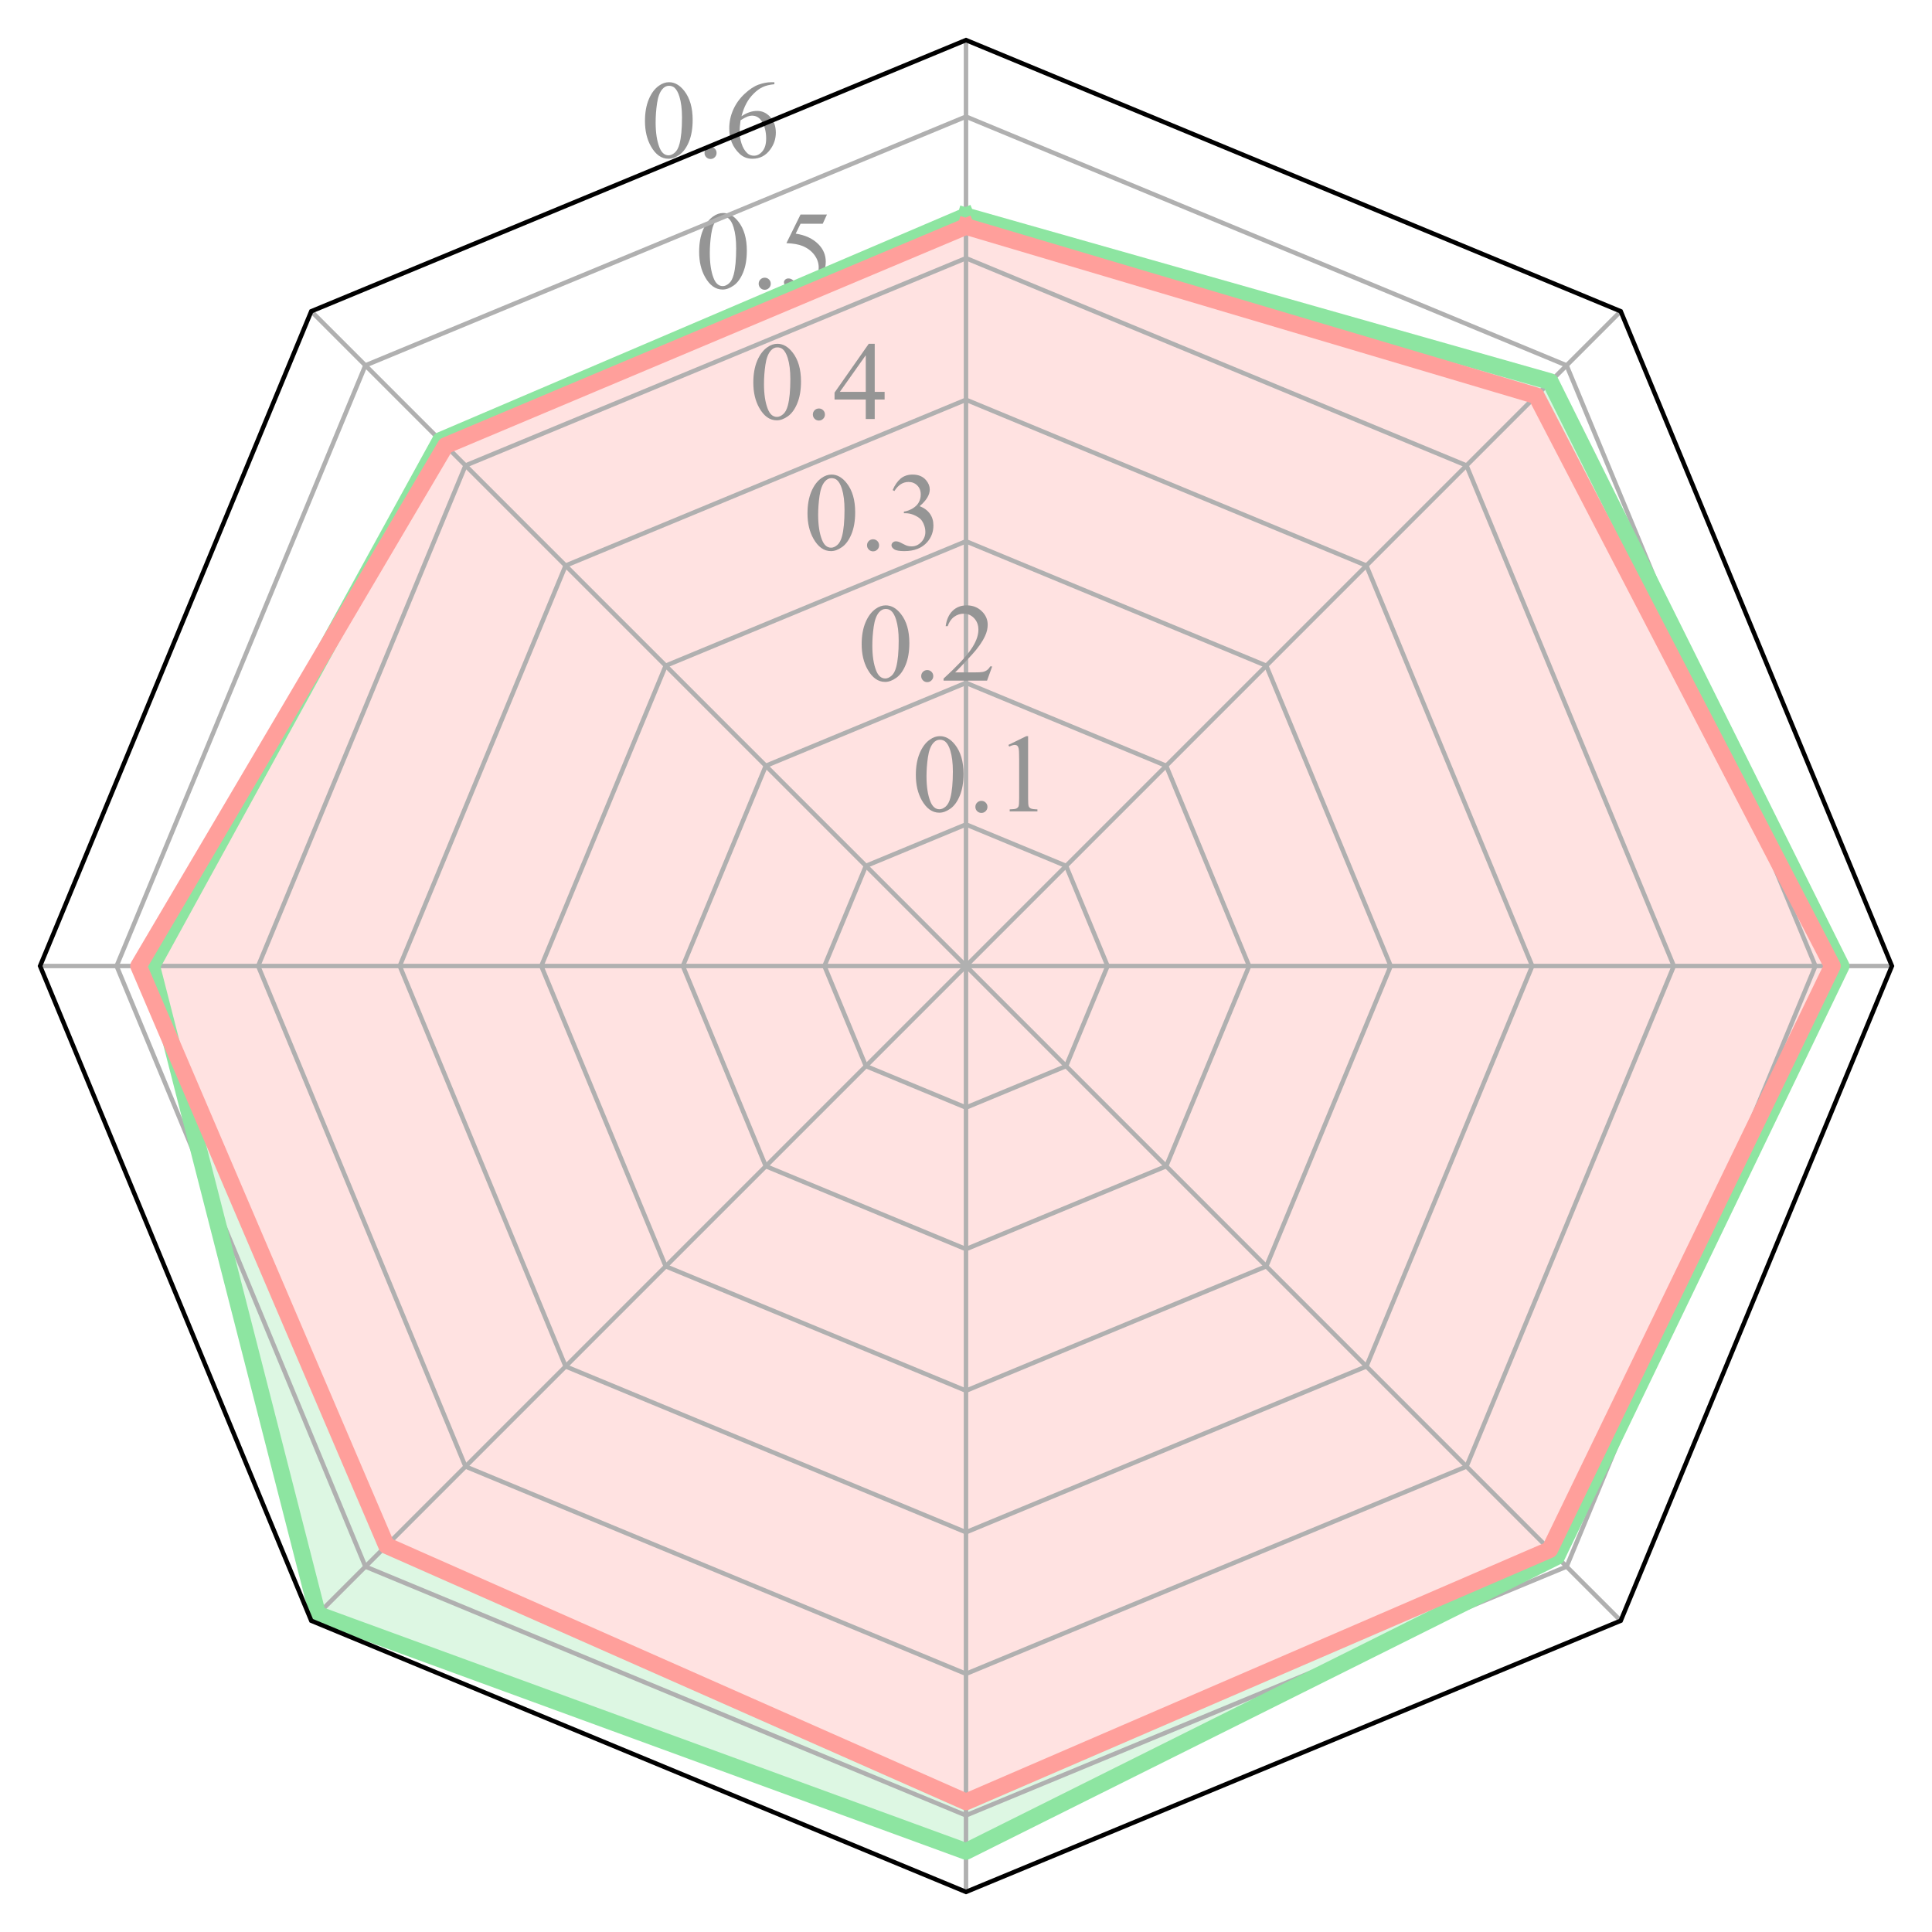
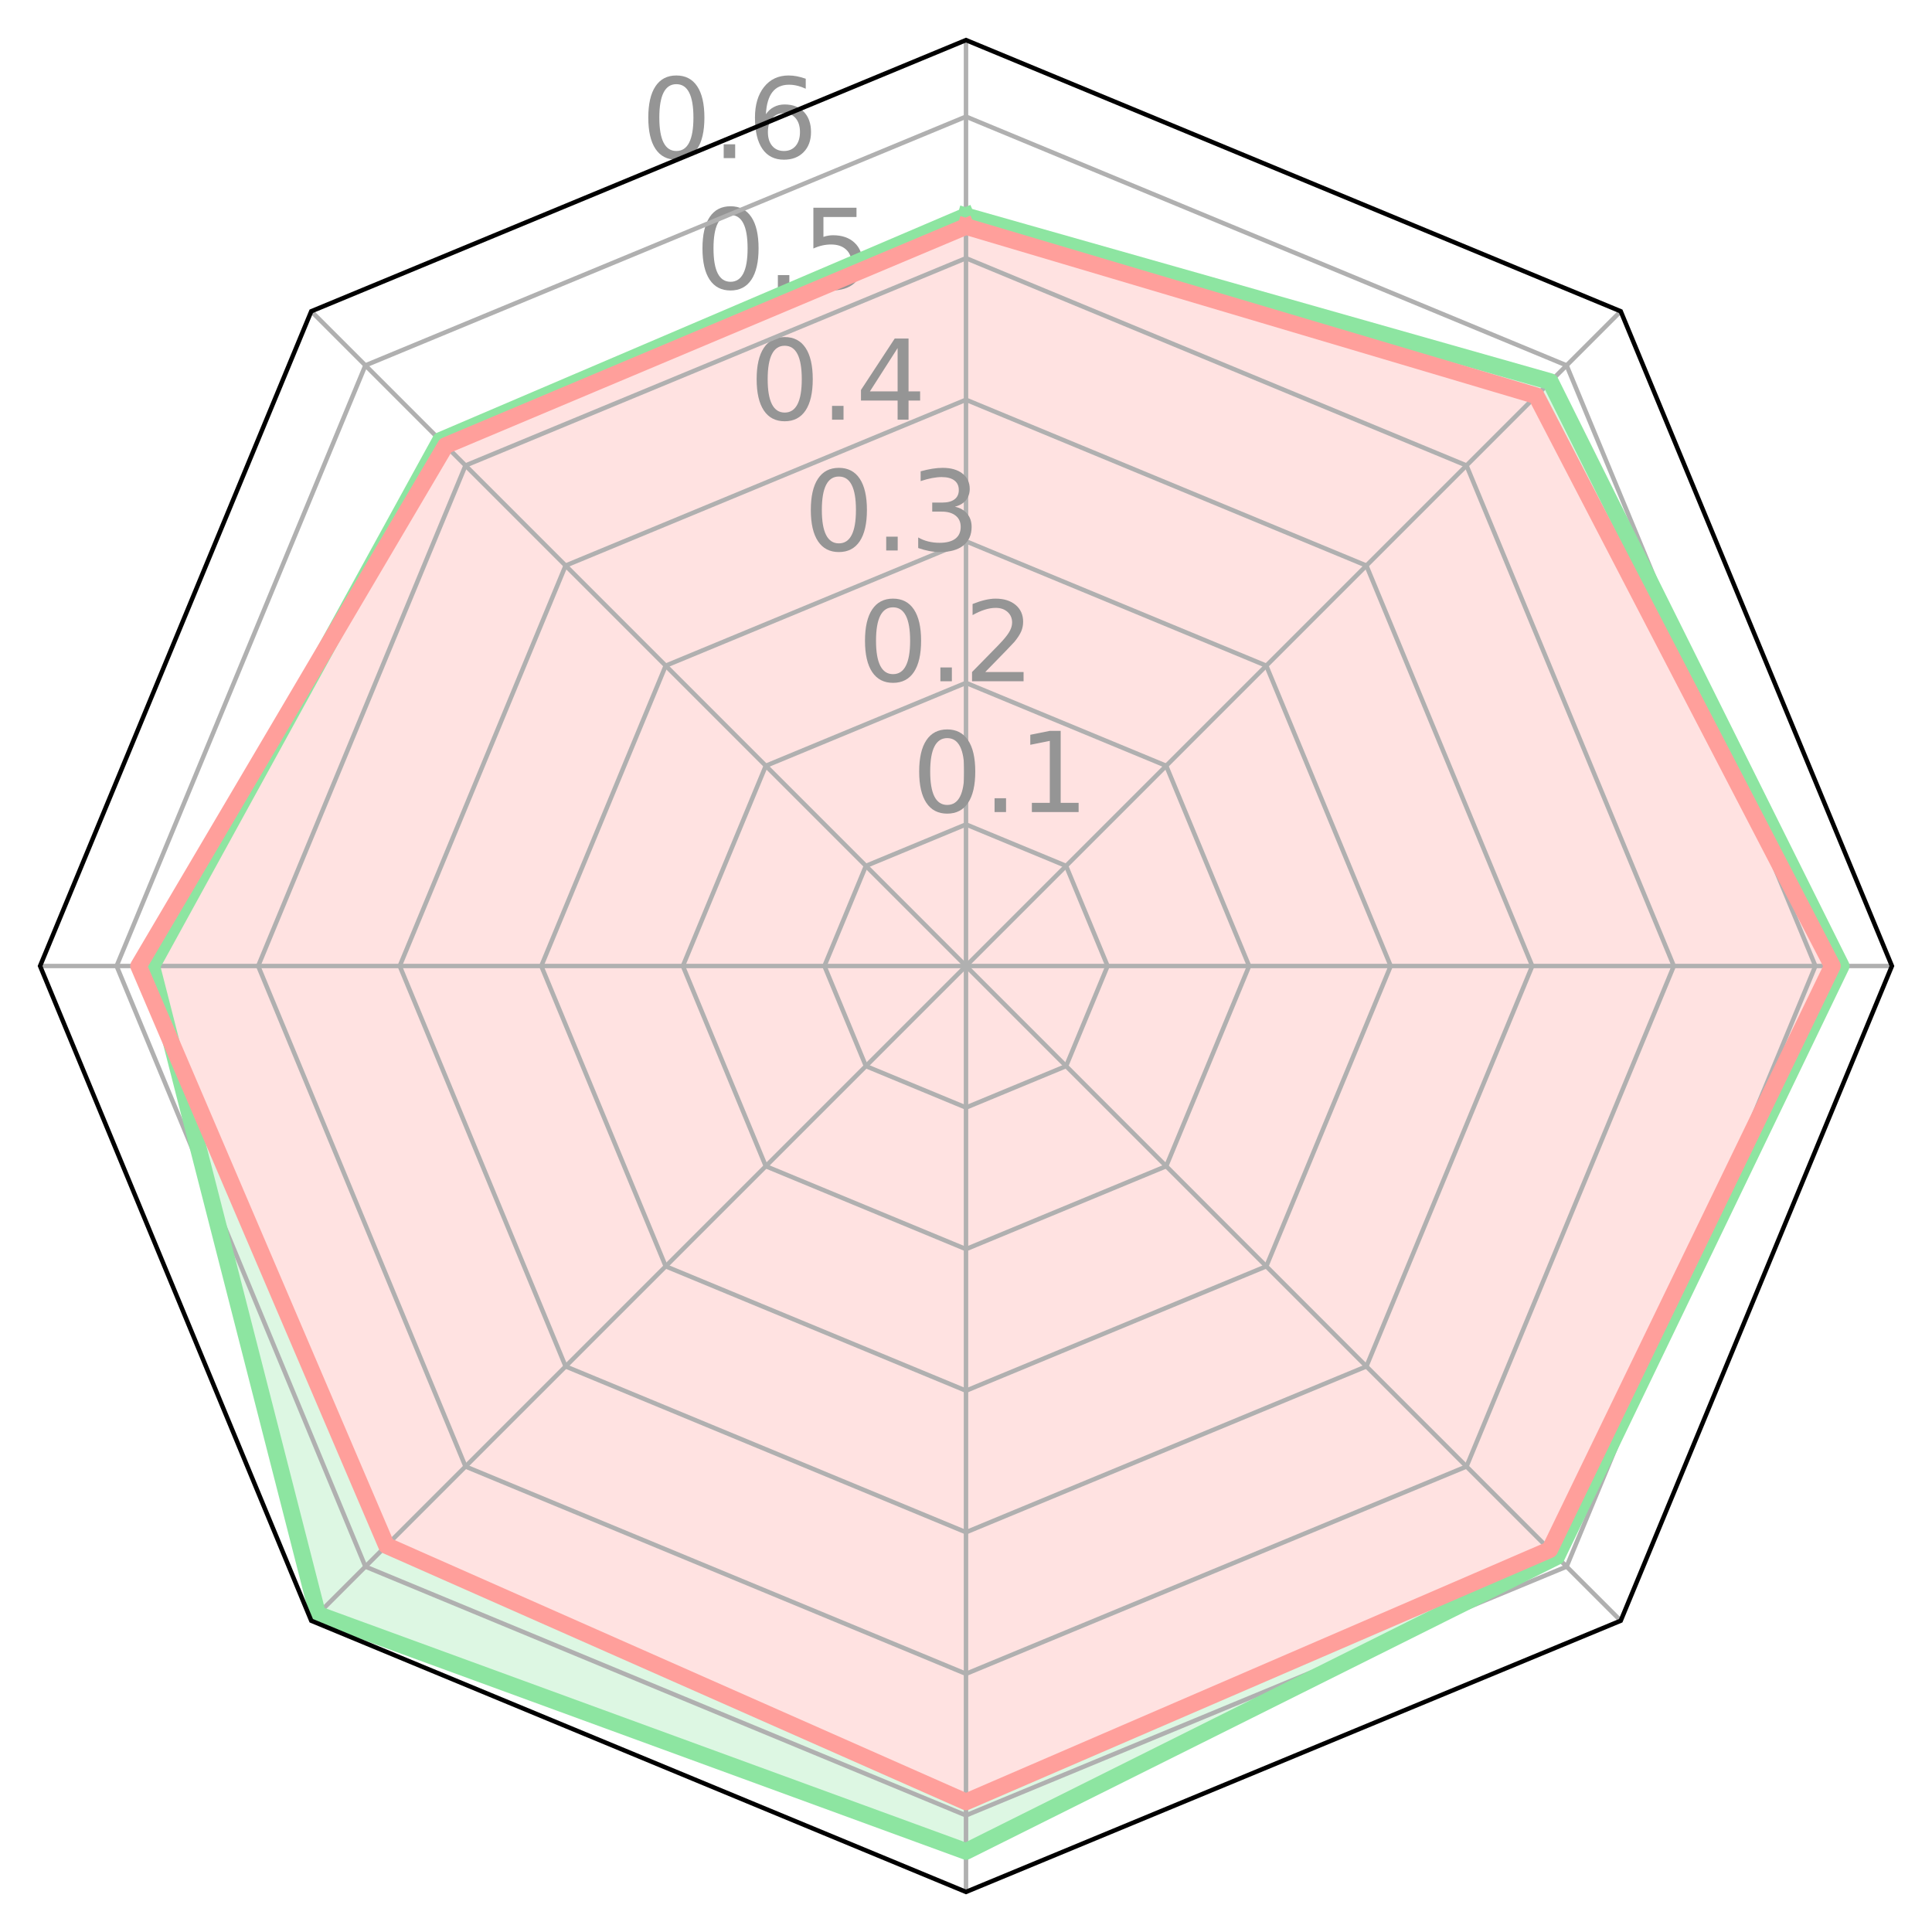
<svg xmlns="http://www.w3.org/2000/svg" xmlns:xlink="http://www.w3.org/1999/xlink" width="347.04pt" height="347.04pt" viewBox="0 0 347.04 347.04" version="1.1">
  <defs>
    <style type="text/css">*{stroke-linejoin: round; stroke-linecap: butt}</style>
  </defs>
  <g id="figure_1">
    <g id="patch_1">
      <path d="M 0 347.04  L 347.04 347.04  L 347.04 -0  L 0 -0  z " style="fill: #ffffff" />
    </g>
    <g id="axes_1">
      <g id="patch_2">
        <path d="M 173.52 7.2  L 55.914 55.914  L 7.2 173.52  L 55.914 291.126  L 173.52 339.84  L 291.126 291.126  L 339.84 173.52  L 291.126 55.914  z " style="fill: #ffffff" />
      </g>
      <g id="patch_3">
-         <path d="M 173.52 38.776  L 79.11 79.11  L 27.251 173.52  L 57.063 289.977  L 173.52 332.563  L 279.621 279.621  L 330.729 173.52  L 278.485 68.555  z " clip-path="url(#pe79d6af210)" style="fill: #8de5a1; opacity: 0.3; stroke: #8de5a1; stroke-linejoin: miter" />
+         <path d="M 173.52 38.776  L 79.11 79.11  L 27.251 173.52  L 57.063 289.977  L 173.52 332.563  L 279.621 279.621  L 330.729 173.52  L 278.485 68.555  z " clip-path="url(#p2b59af026a)" style="fill: #8de5a1; opacity: 0.3; stroke: #8de5a1; stroke-linejoin: miter" />
      </g>
      <g id="patch_4">
-         <path d="M 173.52 40.681  L 80.038 80.038  L 24.899 173.52  L 69.415 277.625  L 173.52 323.666  L 278.375 278.375  L 329.141 173.52  L 275.95 71.09  z " clip-path="url(#pe79d6af210)" style="fill: #ffffff; stroke: #ffffff; stroke-linejoin: miter" />
+         <path d="M 173.52 40.681  L 80.038 80.038  L 24.899 173.52  L 69.415 277.625  L 173.52 323.666  L 278.375 278.375  L 329.141 173.52  L 275.95 71.09  z " clip-path="url(#p2b59af026a)" style="fill: #ffffff; stroke: #ffffff; stroke-linejoin: miter" />
      </g>
      <g id="patch_5">
-         <path d="M 173.52 40.681  L 80.038 80.038  L 24.899 173.52  L 69.415 277.625  L 173.52 323.666  L 278.375 278.375  L 329.141 173.52  L 275.95 71.09  z " clip-path="url(#pe79d6af210)" style="fill: #ff9f9b; opacity: 0.3; stroke: #ff9f9b; stroke-linejoin: miter" />
+         <path d="M 173.52 40.681  L 80.038 80.038  L 24.899 173.52  L 69.415 277.625  L 173.52 323.666  L 278.375 278.375  L 329.141 173.52  L 275.95 71.09  z " clip-path="url(#p2b59af026a)" style="fill: #ff9f9b; opacity: 0.3; stroke: #ff9f9b; stroke-linejoin: miter" />
      </g>
      <g id="matplotlib.axis_1">
        <g id="xtick_1">
          <g id="line2d_1">
-             <path d="M 173.52 173.52  L 173.52 152.73  L 173.52 131.94  L 173.52 111.15  L 173.52 90.36  L 173.52 69.57  L 173.52 48.78  L 173.52 27.99  L 173.52 7.2  " clip-path="url(#pe79d6af210)" style="fill: none; stroke: #b0b0b0; stroke-width: 0.8; stroke-linecap: square" />
+             <path d="M 173.52 173.52  L 173.52 152.73  L 173.52 131.94  L 173.52 111.15  L 173.52 90.36  L 173.52 69.57  L 173.52 48.78  L 173.52 27.99  L 173.52 7.2  " clip-path="url(#p2b59af026a)" style="fill: none; stroke: #b0b0b0; stroke-width: 0.8; stroke-linecap: square" />
          </g>
        </g>
        <g id="xtick_2">
          <g id="line2d_2">
-             <path d="M 173.52 173.52  L 158.819 158.819  L 144.119 144.119  L 129.418 129.418  L 114.717 114.717  L 100.016 100.016  L 85.316 85.316  L 70.615 70.615  L 55.914 55.914  " clip-path="url(#pe79d6af210)" style="fill: none; stroke: #b0b0b0; stroke-width: 0.8; stroke-linecap: square" />
+             <path d="M 173.52 173.52  L 158.819 158.819  L 144.119 144.119  L 129.418 129.418  L 114.717 114.717  L 100.016 100.016  L 85.316 85.316  L 70.615 70.615  L 55.914 55.914  " clip-path="url(#p2b59af026a)" style="fill: none; stroke: #b0b0b0; stroke-width: 0.8; stroke-linecap: square" />
          </g>
        </g>
        <g id="xtick_3">
          <g id="line2d_3">
-             <path d="M 173.52 173.52  L 152.73 173.52  L 131.94 173.52  L 111.15 173.52  L 90.36 173.52  L 69.57 173.52  L 48.78 173.52  L 27.99 173.52  L 7.2 173.52  " clip-path="url(#pe79d6af210)" style="fill: none; stroke: #b0b0b0; stroke-width: 0.8; stroke-linecap: square" />
+             <path d="M 173.52 173.52  L 152.73 173.52  L 131.94 173.52  L 111.15 173.52  L 90.36 173.52  L 69.57 173.52  L 48.78 173.52  L 27.99 173.52  L 7.2 173.52  " clip-path="url(#p2b59af026a)" style="fill: none; stroke: #b0b0b0; stroke-width: 0.8; stroke-linecap: square" />
          </g>
        </g>
        <g id="xtick_4">
          <g id="line2d_4">
-             <path d="M 173.52 173.52  L 158.819 188.221  L 144.119 202.922  L 129.418 217.622  L 114.717 232.323  L 100.016 247.024  L 85.316 261.724  L 70.615 276.425  L 55.914 291.126  " clip-path="url(#pe79d6af210)" style="fill: none; stroke: #b0b0b0; stroke-width: 0.8; stroke-linecap: square" />
+             <path d="M 173.52 173.52  L 158.819 188.221  L 144.119 202.922  L 129.418 217.622  L 114.717 232.323  L 100.016 247.024  L 85.316 261.724  L 70.615 276.425  L 55.914 291.126  " clip-path="url(#p2b59af026a)" style="fill: none; stroke: #b0b0b0; stroke-width: 0.8; stroke-linecap: square" />
          </g>
        </g>
        <g id="xtick_5">
          <g id="line2d_5">
-             <path d="M 173.52 173.52  L 173.52 194.31  L 173.52 215.1  L 173.52 235.89  L 173.52 256.68  L 173.52 277.47  L 173.52 298.26  L 173.52 319.05  L 173.52 339.84  " clip-path="url(#pe79d6af210)" style="fill: none; stroke: #b0b0b0; stroke-width: 0.8; stroke-linecap: square" />
+             <path d="M 173.52 173.52  L 173.52 194.31  L 173.52 215.1  L 173.52 235.89  L 173.52 256.68  L 173.52 277.47  L 173.52 298.26  L 173.52 319.05  L 173.52 339.84  " clip-path="url(#p2b59af026a)" style="fill: none; stroke: #b0b0b0; stroke-width: 0.8; stroke-linecap: square" />
          </g>
        </g>
        <g id="xtick_6">
          <g id="line2d_6">
-             <path d="M 173.52 173.52  L 188.221 188.221  L 202.922 202.922  L 217.622 217.622  L 232.323 232.323  L 247.024 247.024  L 261.724 261.724  L 276.425 276.425  L 291.126 291.126  " clip-path="url(#pe79d6af210)" style="fill: none; stroke: #b0b0b0; stroke-width: 0.8; stroke-linecap: square" />
+             <path d="M 173.52 173.52  L 188.221 188.221  L 202.922 202.922  L 217.622 217.622  L 232.323 232.323  L 247.024 247.024  L 261.724 261.724  L 276.425 276.425  L 291.126 291.126  " clip-path="url(#p2b59af026a)" style="fill: none; stroke: #b0b0b0; stroke-width: 0.8; stroke-linecap: square" />
          </g>
        </g>
        <g id="xtick_7">
          <g id="line2d_7">
-             <path d="M 173.52 173.52  L 194.31 173.52  L 215.1 173.52  L 235.89 173.52  L 256.68 173.52  L 277.47 173.52  L 298.26 173.52  L 319.05 173.52  L 339.84 173.52  " clip-path="url(#pe79d6af210)" style="fill: none; stroke: #b0b0b0; stroke-width: 0.8; stroke-linecap: square" />
+             <path d="M 173.52 173.52  L 194.31 173.52  L 215.1 173.52  L 235.89 173.52  L 256.68 173.52  L 277.47 173.52  L 298.26 173.52  L 319.05 173.52  L 339.84 173.52  " clip-path="url(#p2b59af026a)" style="fill: none; stroke: #b0b0b0; stroke-width: 0.8; stroke-linecap: square" />
          </g>
        </g>
        <g id="xtick_8">
          <g id="line2d_8">
-             <path d="M 173.52 173.52  L 188.221 158.819  L 202.922 144.119  L 217.622 129.418  L 232.323 114.717  L 247.024 100.016  L 261.724 85.316  L 276.425 70.615  L 291.126 55.914  " clip-path="url(#pe79d6af210)" style="fill: none; stroke: #b0b0b0; stroke-width: 0.8; stroke-linecap: square" />
+             <path d="M 173.52 173.52  L 188.221 158.819  L 202.922 144.119  L 217.622 129.418  L 232.323 114.717  L 247.024 100.016  L 261.724 85.316  L 276.425 70.615  L 291.126 55.914  " clip-path="url(#p2b59af026a)" style="fill: none; stroke: #b0b0b0; stroke-width: 0.8; stroke-linecap: square" />
          </g>
        </g>
      </g>
      <g id="matplotlib.axis_2">
        <g id="ytick_1">
          <g id="line2d_9">
-             <path d="M 173.52 148.091  L 155.539 155.539  L 148.091 173.52  L 155.539 191.501  L 173.52 198.949  L 191.501 191.501  L 198.949 173.52  L 191.501 155.539  L 173.52 148.091  " clip-path="url(#pe79d6af210)" style="fill: none; stroke: #b0b0b0; stroke-width: 0.8; stroke-linecap: square" />
+             <path d="M 173.52 148.091  L 155.539 155.539  L 148.091 173.52  L 155.539 191.501  L 173.52 198.949  L 191.501 191.501  L 198.949 173.52  L 191.501 155.539  L 173.52 148.091  " clip-path="url(#p2b59af026a)" style="fill: none; stroke: #b0b0b0; stroke-width: 0.8; stroke-linecap: square" />
          </g>
          <g id="text_1">
-             <g style="fill: #959595" transform="translate(163.7888 145.7487) scale(0.2 -0.2)">
+             <g style="fill: #959595" transform="translate(163.7888 145.8674) scale(0.2 -0.2)">
              <defs>
-                 <path id="TimesNewRomanPSMT-30" d="M 231 2094  Q 231 2819 450 3342  Q 669 3866 1031 4122  Q 1313 4325 1613 4325  Q 2100 4325 2488 3828  Q 2972 3213 2972 2159  Q 2972 1422 2759 906  Q 2547 391 2217 158  Q 1888 -75 1581 -75  Q 975 -75 572 641  Q 231 1244 231 2094  z M 844 2016  Q 844 1141 1059 588  Q 1238 122 1591 122  Q 1759 122 1940 273  Q 2122 425 2216 781  Q 2359 1319 2359 2297  Q 2359 3022 2209 3506  Q 2097 3866 1919 4016  Q 1791 4119 1609 4119  Q 1397 4119 1231 3928  Q 1006 3669 925 3112  Q 844 2556 844 2016  z " transform="scale(0.015625)" />
-                 <path id="TimesNewRomanPSMT-2e" d="M 800 606  Q 947 606 1047 504  Q 1147 403 1147 259  Q 1147 116 1045 14  Q 944 -88 800 -88  Q 656 -88 554 14  Q 453 116 453 259  Q 453 406 554 506  Q 656 606 800 606  z " transform="scale(0.015625)" />
-                 <path id="TimesNewRomanPSMT-31" d="M 750 3822  L 1781 4325  L 1884 4325  L 1884 747  Q 1884 391 1914 303  Q 1944 216 2037 169  Q 2131 122 2419 116  L 2419 0  L 825 0  L 825 116  Q 1125 122 1212 167  Q 1300 213 1334 289  Q 1369 366 1369 747  L 1369 3034  Q 1369 3497 1338 3628  Q 1316 3728 1258 3775  Q 1200 3822 1119 3822  Q 1003 3822 797 3725  L 750 3822  z " transform="scale(0.015625)" />
+                 <path id="DejaVuSans-30" d="M 2034 4250  Q 1547 4250 1301 3770  Q 1056 3291 1056 2328  Q 1056 1369 1301 889  Q 1547 409 2034 409  Q 2525 409 2770 889  Q 3016 1369 3016 2328  Q 3016 3291 2770 3770  Q 2525 4250 2034 4250  z M 2034 4750  Q 2819 4750 3233 4129  Q 3647 3509 3647 2328  Q 3647 1150 3233 529  Q 2819 -91 2034 -91  Q 1250 -91 836 529  Q 422 1150 422 2328  Q 422 3509 836 4129  Q 1250 4750 2034 4750  z " transform="scale(0.015625)" />
+                 <path id="DejaVuSans-2e" d="M 684 794  L 1344 794  L 1344 0  L 684 0  L 684 794  z " transform="scale(0.015625)" />
+                 <path id="DejaVuSans-31" d="M 794 531  L 1825 531  L 1825 4091  L 703 3866  L 703 4441  L 1819 4666  L 2450 4666  L 2450 531  L 3481 531  L 3481 0  L 794 0  L 794 531  z " transform="scale(0.015625)" />
              </defs>
-               <use xlink:href="#TimesNewRomanPSMT-30" />
-               <use xlink:href="#TimesNewRomanPSMT-2e" x="50" />
-               <use xlink:href="#TimesNewRomanPSMT-31" x="75" />
+               <use xlink:href="#DejaVuSans-30" />
+               <use xlink:href="#DejaVuSans-2e" x="63.623" />
+               <use xlink:href="#DejaVuSans-31" x="95.41" />
            </g>
          </g>
        </g>
        <g id="ytick_2">
          <g id="line2d_10">
-             <path d="M 173.52 122.662  L 137.558 137.558  L 122.662 173.52  L 137.558 209.482  L 173.52 224.378  L 209.482 209.482  L 224.378 173.52  L 209.482 137.558  L 173.52 122.662  " clip-path="url(#pe79d6af210)" style="fill: none; stroke: #b0b0b0; stroke-width: 0.8; stroke-linecap: square" />
+             <path d="M 173.52 122.662  L 137.558 137.558  L 122.662 173.52  L 137.558 209.482  L 173.52 224.378  L 209.482 209.482  L 224.378 173.52  L 209.482 137.558  L 173.52 122.662  " clip-path="url(#p2b59af026a)" style="fill: none; stroke: #b0b0b0; stroke-width: 0.8; stroke-linecap: square" />
          </g>
          <g id="text_2">
-             <g style="fill: #959595" transform="translate(154.0576 122.2555) scale(0.2 -0.2)">
+             <g style="fill: #959595" transform="translate(154.0576 122.3743) scale(0.2 -0.2)">
              <defs>
-                 <path id="TimesNewRomanPSMT-32" d="M 2934 816  L 2638 0  L 138 0  L 138 116  Q 1241 1122 1691 1759  Q 2141 2397 2141 2925  Q 2141 3328 1894 3587  Q 1647 3847 1303 3847  Q 991 3847 742 3664  Q 494 3481 375 3128  L 259 3128  Q 338 3706 661 4015  Q 984 4325 1469 4325  Q 1984 4325 2329 3994  Q 2675 3663 2675 3213  Q 2675 2891 2525 2569  Q 2294 2063 1775 1497  Q 997 647 803 472  L 1909 472  Q 2247 472 2383 497  Q 2519 522 2628 598  Q 2738 675 2819 816  L 2934 816  z " transform="scale(0.015625)" />
+                 <path id="DejaVuSans-32" d="M 1228 531  L 3431 531  L 3431 0  L 469 0  L 469 531  Q 828 903 1448 1529  Q 2069 2156 2228 2338  Q 2531 2678 2651 2914  Q 2772 3150 2772 3378  Q 2772 3750 2511 3984  Q 2250 4219 1831 4219  Q 1534 4219 1204 4116  Q 875 4013 500 3803  L 500 4441  Q 881 4594 1212 4672  Q 1544 4750 1819 4750  Q 2544 4750 2975 4387  Q 3406 4025 3406 3419  Q 3406 3131 3298 2873  Q 3191 2616 2906 2266  Q 2828 2175 2409 1742  Q 1991 1309 1228 531  z " transform="scale(0.015625)" />
              </defs>
-               <use xlink:href="#TimesNewRomanPSMT-30" />
-               <use xlink:href="#TimesNewRomanPSMT-2e" x="50" />
-               <use xlink:href="#TimesNewRomanPSMT-32" x="75" />
+               <use xlink:href="#DejaVuSans-30" />
+               <use xlink:href="#DejaVuSans-2e" x="63.623" />
+               <use xlink:href="#DejaVuSans-32" x="95.41" />
            </g>
          </g>
        </g>
        <g id="ytick_3">
          <g id="line2d_11">
-             <path d="M 173.52 97.233  L 119.577 119.577  L 97.233 173.52  L 119.577 227.463  L 173.52 249.807  L 227.463 227.463  L 249.807 173.52  L 227.463 119.577  L 173.52 97.233  " clip-path="url(#pe79d6af210)" style="fill: none; stroke: #b0b0b0; stroke-width: 0.8; stroke-linecap: square" />
+             <path d="M 173.52 97.233  L 119.577 119.577  L 97.233 173.52  L 119.577 227.463  L 173.52 249.807  L 227.463 227.463  L 249.807 173.52  L 227.463 119.577  L 173.52 97.233  " clip-path="url(#p2b59af026a)" style="fill: none; stroke: #b0b0b0; stroke-width: 0.8; stroke-linecap: square" />
          </g>
          <g id="text_3">
-             <g style="fill: #959595" transform="translate(144.3264 98.76232) scale(0.2 -0.2)">
+             <g style="fill: #959595" transform="translate(144.3264 98.88107) scale(0.2 -0.2)">
              <defs>
-                 <path id="TimesNewRomanPSMT-33" d="M 325 3431  Q 506 3859 782 4092  Q 1059 4325 1472 4325  Q 1981 4325 2253 3994  Q 2459 3747 2459 3466  Q 2459 3003 1878 2509  Q 2269 2356 2469 2072  Q 2669 1788 2669 1403  Q 2669 853 2319 450  Q 1863 -75 997 -75  Q 569 -75 414 31  Q 259 138 259 259  Q 259 350 332 419  Q 406 488 509 488  Q 588 488 669 463  Q 722 447 909 348  Q 1097 250 1169 231  Q 1284 197 1416 197  Q 1734 197 1970 444  Q 2206 691 2206 1028  Q 2206 1275 2097 1509  Q 2016 1684 1919 1775  Q 1784 1900 1550 2001  Q 1316 2103 1072 2103  L 972 2103  L 972 2197  Q 1219 2228 1467 2375  Q 1716 2522 1828 2728  Q 1941 2934 1941 3181  Q 1941 3503 1739 3701  Q 1538 3900 1238 3900  Q 753 3900 428 3381  L 325 3431  z " transform="scale(0.015625)" />
+                 <path id="DejaVuSans-33" d="M 2597 2516  Q 3050 2419 3304 2112  Q 3559 1806 3559 1356  Q 3559 666 3084 287  Q 2609 -91 1734 -91  Q 1441 -91 1130 -33  Q 819 25 488 141  L 488 750  Q 750 597 1062 519  Q 1375 441 1716 441  Q 2309 441 2620 675  Q 2931 909 2931 1356  Q 2931 1769 2642 2001  Q 2353 2234 1838 2234  L 1294 2234  L 1294 2753  L 1863 2753  Q 2328 2753 2575 2939  Q 2822 3125 2822 3475  Q 2822 3834 2567 4026  Q 2313 4219 1838 4219  Q 1578 4219 1281 4162  Q 984 4106 628 3988  L 628 4550  Q 988 4650 1302 4700  Q 1616 4750 1894 4750  Q 2613 4750 3031 4423  Q 3450 4097 3450 3541  Q 3450 3153 3228 2886  Q 3006 2619 2597 2516  z " transform="scale(0.015625)" />
              </defs>
-               <use xlink:href="#TimesNewRomanPSMT-30" />
-               <use xlink:href="#TimesNewRomanPSMT-2e" x="50" />
-               <use xlink:href="#TimesNewRomanPSMT-33" x="75" />
+               <use xlink:href="#DejaVuSans-30" />
+               <use xlink:href="#DejaVuSans-2e" x="63.623" />
+               <use xlink:href="#DejaVuSans-33" x="95.41" />
            </g>
          </g>
        </g>
        <g id="ytick_4">
          <g id="line2d_12">
-             <path d="M 173.52 71.805  L 101.596 101.596  L 71.805 173.52  L 101.596 245.444  L 173.52 275.235  L 245.444 245.444  L 275.235 173.52  L 245.444 101.596  L 173.52 71.805  " clip-path="url(#pe79d6af210)" style="fill: none; stroke: #b0b0b0; stroke-width: 0.8; stroke-linecap: square" />
+             <path d="M 173.52 71.805  L 101.596 101.596  L 71.805 173.52  L 101.596 245.444  L 173.52 275.235  L 245.444 245.444  L 275.235 173.52  L 245.444 101.596  L 173.52 71.805  " clip-path="url(#p2b59af026a)" style="fill: none; stroke: #b0b0b0; stroke-width: 0.8; stroke-linecap: square" />
          </g>
          <g id="text_4">
-             <g style="fill: #959595" transform="translate(134.5952 75.26913) scale(0.2 -0.2)">
+             <g style="fill: #959595" transform="translate(134.5952 75.38788) scale(0.2 -0.2)">
              <defs>
-                 <path id="TimesNewRomanPSMT-34" d="M 2978 1563  L 2978 1119  L 2409 1119  L 2409 0  L 1894 0  L 1894 1119  L 100 1119  L 100 1519  L 2066 4325  L 2409 4325  L 2409 1563  L 2978 1563  z M 1894 1563  L 1894 3666  L 406 1563  L 1894 1563  z " transform="scale(0.015625)" />
+                 <path id="DejaVuSans-34" d="M 2419 4116  L 825 1625  L 2419 1625  L 2419 4116  z M 2253 4666  L 3047 4666  L 3047 1625  L 3713 1625  L 3713 1100  L 3047 1100  L 3047 0  L 2419 0  L 2419 1100  L 313 1100  L 313 1709  L 2253 4666  z " transform="scale(0.015625)" />
              </defs>
-               <use xlink:href="#TimesNewRomanPSMT-30" />
-               <use xlink:href="#TimesNewRomanPSMT-2e" x="50" />
-               <use xlink:href="#TimesNewRomanPSMT-34" x="75" />
+               <use xlink:href="#DejaVuSans-30" />
+               <use xlink:href="#DejaVuSans-2e" x="63.623" />
+               <use xlink:href="#DejaVuSans-34" x="95.41" />
            </g>
          </g>
        </g>
        <g id="ytick_5">
          <g id="line2d_13">
-             <path d="M 173.52 46.376  L 83.615 83.615  L 46.376 173.52  L 83.615 263.425  L 173.52 300.664  L 263.425 263.425  L 300.664 173.52  L 263.425 83.615  L 173.52 46.376  " clip-path="url(#pe79d6af210)" style="fill: none; stroke: #b0b0b0; stroke-width: 0.8; stroke-linecap: square" />
+             <path d="M 173.52 46.376  L 83.615 83.615  L 46.376 173.52  L 83.615 263.425  L 173.52 300.664  L 263.425 263.425  L 300.664 173.52  L 263.425 83.615  L 173.52 46.376  " clip-path="url(#p2b59af026a)" style="fill: none; stroke: #b0b0b0; stroke-width: 0.8; stroke-linecap: square" />
          </g>
          <g id="text_5">
-             <g style="fill: #959595" transform="translate(124.864 51.77595) scale(0.2 -0.2)">
+             <g style="fill: #959595" transform="translate(124.864 51.89469) scale(0.2 -0.2)">
              <defs>
-                 <path id="TimesNewRomanPSMT-35" d="M 2778 4238  L 2534 3706  L 1259 3706  L 981 3138  Q 1809 3016 2294 2522  Q 2709 2097 2709 1522  Q 2709 1188 2573 903  Q 2438 619 2231 419  Q 2025 219 1772 97  Q 1413 -75 1034 -75  Q 653 -75 479 54  Q 306 184 306 341  Q 306 428 378 495  Q 450 563 559 563  Q 641 563 702 538  Q 763 513 909 409  Q 1144 247 1384 247  Q 1750 247 2026 523  Q 2303 800 2303 1197  Q 2303 1581 2056 1914  Q 1809 2247 1375 2428  Q 1034 2569 447 2591  L 1259 4238  L 2778 4238  z " transform="scale(0.015625)" />
+                 <path id="DejaVuSans-35" d="M 691 4666  L 3169 4666  L 3169 4134  L 1269 4134  L 1269 2991  Q 1406 3038 1543 3061  Q 1681 3084 1819 3084  Q 2600 3084 3056 2656  Q 3513 2228 3513 1497  Q 3513 744 3044 326  Q 2575 -91 1722 -91  Q 1428 -91 1123 -41  Q 819 9 494 109  L 494 744  Q 775 591 1075 516  Q 1375 441 1709 441  Q 2250 441 2565 725  Q 2881 1009 2881 1497  Q 2881 1984 2565 2268  Q 2250 2553 1709 2553  Q 1456 2553 1204 2497  Q 953 2441 691 2322  L 691 4666  z " transform="scale(0.015625)" />
              </defs>
-               <use xlink:href="#TimesNewRomanPSMT-30" />
-               <use xlink:href="#TimesNewRomanPSMT-2e" x="50" />
-               <use xlink:href="#TimesNewRomanPSMT-35" x="75" />
+               <use xlink:href="#DejaVuSans-30" />
+               <use xlink:href="#DejaVuSans-2e" x="63.623" />
+               <use xlink:href="#DejaVuSans-35" x="95.41" />
            </g>
          </g>
        </g>
        <g id="ytick_6">
          <g id="line2d_14">
-             <path d="M 173.52 20.947  L 65.635 65.635  L 20.947 173.52  L 65.635 281.405  L 173.52 326.093  L 281.405 281.405  L 326.093 173.52  L 281.405 65.635  L 173.52 20.947  " clip-path="url(#pe79d6af210)" style="fill: none; stroke: #b0b0b0; stroke-width: 0.8; stroke-linecap: square" />
+             <path d="M 173.52 20.947  L 65.635 65.635  L 20.947 173.52  L 65.635 281.405  L 173.52 326.093  L 281.405 281.405  L 326.093 173.52  L 281.405 65.635  L 173.52 20.947  " clip-path="url(#p2b59af026a)" style="fill: none; stroke: #b0b0b0; stroke-width: 0.8; stroke-linecap: square" />
          </g>
          <g id="text_6">
-             <g style="fill: #959595" transform="translate(115.1328 28.28276) scale(0.2 -0.2)">
+             <g style="fill: #959595" transform="translate(115.1328 28.40151) scale(0.2 -0.2)">
              <defs>
-                 <path id="TimesNewRomanPSMT-36" d="M 2869 4325  L 2869 4209  Q 2456 4169 2195 4045  Q 1934 3922 1679 3669  Q 1425 3416 1258 3105  Q 1091 2794 978 2366  Q 1428 2675 1881 2675  Q 2316 2675 2634 2325  Q 2953 1975 2953 1425  Q 2953 894 2631 456  Q 2244 -75 1606 -75  Q 1172 -75 869 213  Q 275 772 275 1663  Q 275 2231 503 2743  Q 731 3256 1154 3653  Q 1578 4050 1965 4187  Q 2353 4325 2688 4325  L 2869 4325  z M 925 2138  Q 869 1716 869 1456  Q 869 1156 980 804  Q 1091 453 1309 247  Q 1469 100 1697 100  Q 1969 100 2183 356  Q 2397 613 2397 1088  Q 2397 1622 2184 2012  Q 1972 2403 1581 2403  Q 1463 2403 1327 2353  Q 1191 2303 925 2138  z " transform="scale(0.015625)" />
+                 <path id="DejaVuSans-36" d="M 2113 2584  Q 1688 2584 1439 2293  Q 1191 2003 1191 1497  Q 1191 994 1439 701  Q 1688 409 2113 409  Q 2538 409 2786 701  Q 3034 994 3034 1497  Q 3034 2003 2786 2293  Q 2538 2584 2113 2584  z M 3366 4563  L 3366 3988  Q 3128 4100 2886 4159  Q 2644 4219 2406 4219  Q 1781 4219 1451 3797  Q 1122 3375 1075 2522  Q 1259 2794 1537 2939  Q 1816 3084 2150 3084  Q 2853 3084 3261 2657  Q 3669 2231 3669 1497  Q 3669 778 3244 343  Q 2819 -91 2113 -91  Q 1303 -91 875 529  Q 447 1150 447 2328  Q 447 3434 972 4092  Q 1497 4750 2381 4750  Q 2619 4750 2861 4703  Q 3103 4656 3366 4563  z " transform="scale(0.015625)" />
              </defs>
-               <use xlink:href="#TimesNewRomanPSMT-30" />
-               <use xlink:href="#TimesNewRomanPSMT-2e" x="50" />
-               <use xlink:href="#TimesNewRomanPSMT-36" x="75" />
+               <use xlink:href="#DejaVuSans-30" />
+               <use xlink:href="#DejaVuSans-2e" x="63.623" />
+               <use xlink:href="#DejaVuSans-36" x="95.41" />
            </g>
          </g>
        </g>
      </g>
      <g id="line2d_15">
-         <path d="M 173.52 38.776  L 79.11 79.11  L 27.251 173.52  L 57.063 289.977  L 173.52 332.563  L 279.621 279.621  L 330.729 173.52  L 278.485 68.555  L 173.52 38.776  " clip-path="url(#pe79d6af210)" style="fill: none; stroke: #8de5a1; stroke-width: 3; stroke-linecap: square" />
+         <path d="M 173.52 38.776  L 79.11 79.11  L 27.251 173.52  L 57.063 289.977  L 173.52 332.563  L 279.621 279.621  L 330.729 173.52  L 278.485 68.555  L 173.52 38.776  " clip-path="url(#p2b59af026a)" style="fill: none; stroke: #8de5a1; stroke-width: 3; stroke-linecap: square" />
      </g>
      <g id="line2d_16">
-         <path d="M 173.52 40.681  L 80.038 80.038  L 24.899 173.52  L 69.415 277.625  L 173.52 323.666  L 278.375 278.375  L 329.141 173.52  L 275.95 71.09  L 173.52 40.681  " clip-path="url(#pe79d6af210)" style="fill: none; stroke: #ff9f9b; stroke-width: 3; stroke-linecap: square" />
+         <path d="M 173.52 40.681  L 80.038 80.038  L 24.899 173.52  L 69.415 277.625  L 173.52 323.666  L 278.375 278.375  L 329.141 173.52  L 275.95 71.09  L 173.52 40.681  " clip-path="url(#p2b59af026a)" style="fill: none; stroke: #ff9f9b; stroke-width: 3; stroke-linecap: square" />
      </g>
      <g id="patch_6">
        <path d="M 173.52 7.2  L 55.914 55.914  L 7.2 173.52  L 55.914 291.126  L 173.52 339.84  L 291.126 291.126  L 339.84 173.52  L 291.126 55.914  L 173.52 7.2  z " style="fill: none; stroke: #000000; stroke-width: 0.8; stroke-linejoin: miter; stroke-linecap: square" />
      </g>
    </g>
  </g>
  <defs>
-     <clipPath id="pe79d6af210">
+     <clipPath id="p2b59af026a">
      <path d="M 173.52 7.2  L 55.914 55.914  L 7.2 173.52  L 55.914 291.126  L 173.52 339.84  L 291.126 291.126  L 339.84 173.52  L 291.126 55.914  z " />
    </clipPath>
  </defs>
</svg>
